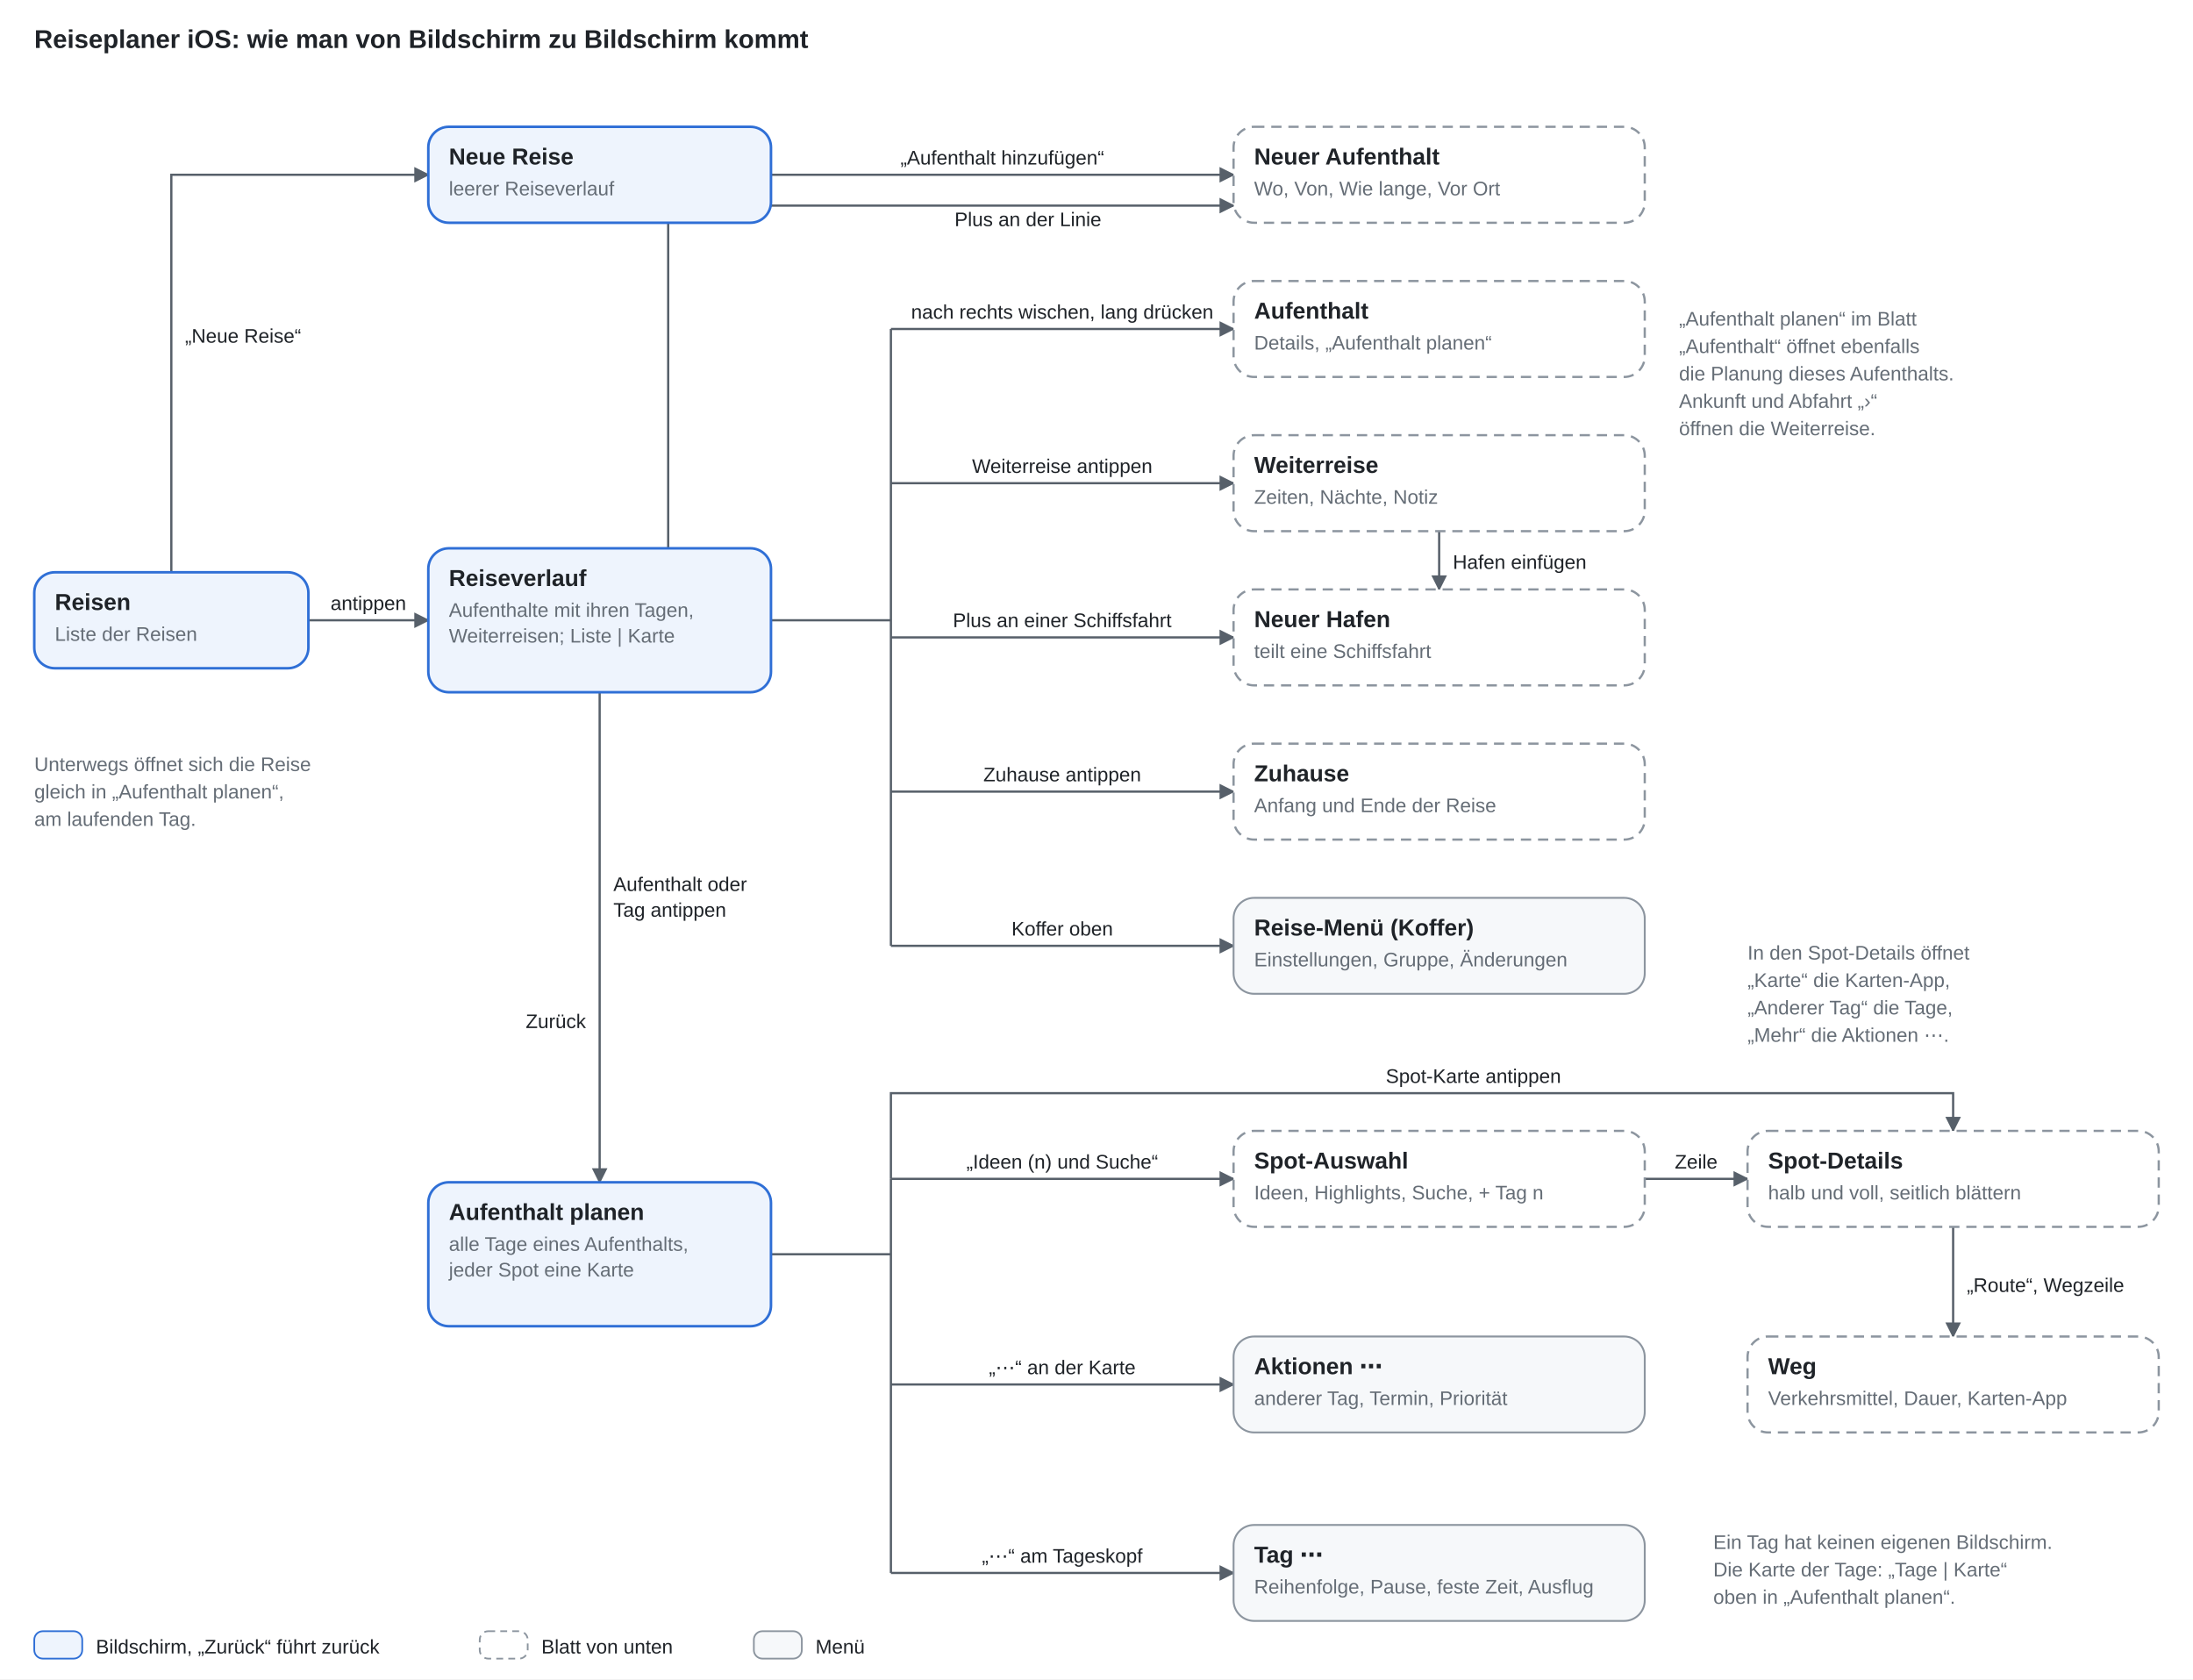
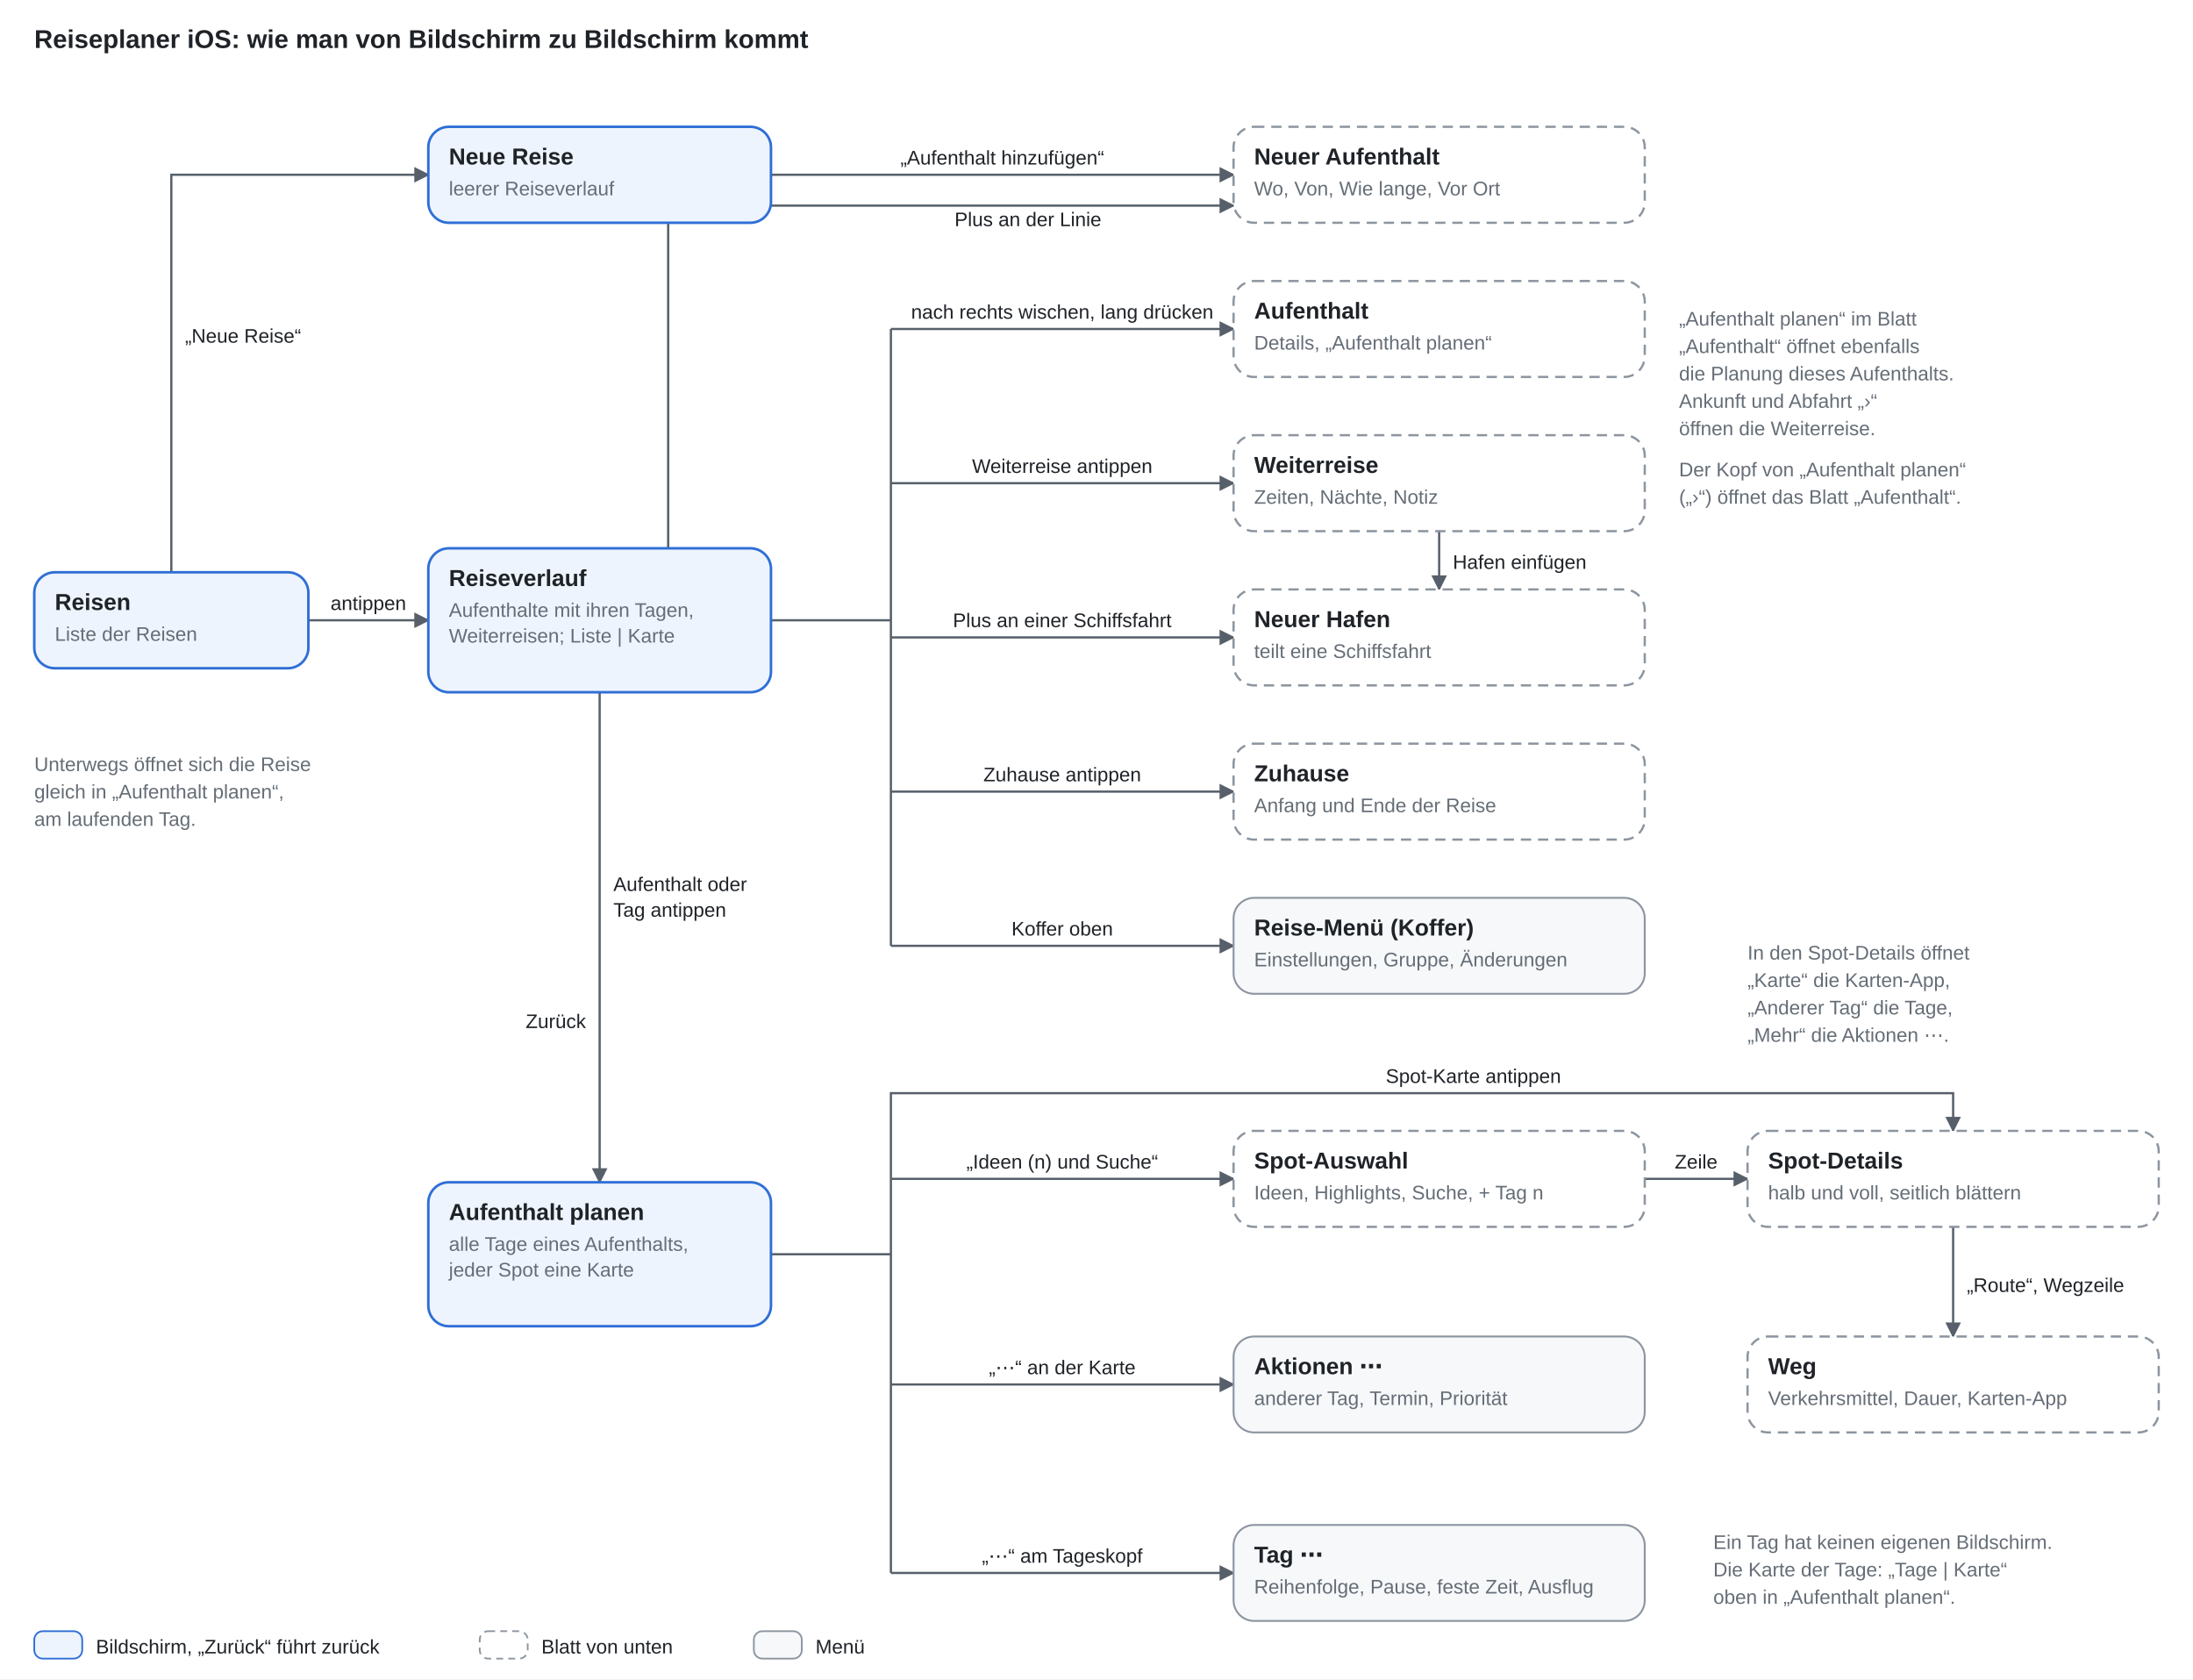
<svg xmlns="http://www.w3.org/2000/svg" width="1280" height="980" viewBox="0 0 1280 980" font-family="-apple-system, 'Helvetica Neue', Arial, sans-serif" font-size="13" role="img" aria-label="Navigation zwischen den Bildschirmen des Reiseplaners in der iOS-App">
  <defs>
    <marker id="a" viewBox="0 0 10 10" refX="9" refY="5" markerWidth="7" markerHeight="7" orient="auto-start-reverse">
      <path d="M0,0 L10,5 L0,10 z" fill="#57606a" />
    </marker>
  </defs>
  <rect width="100%" height="100%" fill="#ffffff" />
  <text x="20" y="28" font-size="15" font-weight="600" fill="#1f2328">Reiseplaner iOS: wie man von Bildschirm zu Bildschirm kommt</text>
  <path d="M180.0,362.0 L250.0,362.0" fill="none" stroke="#57606a" stroke-width="1.3" marker-end="url(#a)" />
  <text x="215.0" y="356.0" text-anchor="middle" font-size="11.5" fill="#1f2328">antippen</text>
  <path d="M100.0,334.0 L100.0,102.0 L250.0,102.0" fill="none" stroke="#57606a" stroke-width="1.3" marker-end="url(#a)" />
  <text x="108.0" y="200.0" text-anchor="start" font-size="11.5" fill="#1f2328">„Neue Reise“</text>
  <path d="M450.0,102.0 L720.0,102.0" fill="none" stroke="#57606a" stroke-width="1.3" marker-end="url(#a)" />
  <text x="585.0" y="96.0" text-anchor="middle" font-size="11.5" fill="#1f2328">„Aufenthalt hinzufügen“</text>
  <path d="M450.0,362.0 L520.0,362.0" fill="none" stroke="#57606a" stroke-width="1.3" />
  <path d="M520.0,192.0 L520.0,552.0" fill="none" stroke="#57606a" stroke-width="1.3" />
  <path d="M520.0,192.0 L720.0,192.0" fill="none" stroke="#57606a" stroke-width="1.3" marker-end="url(#a)" />
  <text x="620.0" y="186.0" text-anchor="middle" font-size="11.5" fill="#1f2328">nach rechts wischen, lang drücken</text>
  <path d="M520.0,282.0 L720.0,282.0" fill="none" stroke="#57606a" stroke-width="1.3" marker-end="url(#a)" />
  <text x="620.0" y="276.0" text-anchor="middle" font-size="11.5" fill="#1f2328">Weiterreise antippen</text>
  <path d="M520.0,372.0 L720.0,372.0" fill="none" stroke="#57606a" stroke-width="1.3" marker-end="url(#a)" />
  <text x="620.0" y="366.0" text-anchor="middle" font-size="11.5" fill="#1f2328">Plus an einer Schiffsfahrt</text>
  <path d="M520.0,462.0 L720.0,462.0" fill="none" stroke="#57606a" stroke-width="1.3" marker-end="url(#a)" />
  <text x="620.0" y="456.0" text-anchor="middle" font-size="11.5" fill="#1f2328">Zuhause antippen</text>
  <path d="M520.0,552.0 L720.0,552.0" fill="none" stroke="#57606a" stroke-width="1.3" marker-end="url(#a)" />
  <text x="620.0" y="546.0" text-anchor="middle" font-size="11.5" fill="#1f2328">Koffer oben</text>
  <path d="M390.0,320.0 L390.0,120.0 L720.0,120.0" fill="none" stroke="#57606a" stroke-width="1.3" marker-end="url(#a)" />
  <text x="600.0" y="132.0" text-anchor="middle" font-size="11.5" fill="#1f2328">Plus an der Linie</text>
  <path d="M840.0,310.0 L840.0,344.0" fill="none" stroke="#57606a" stroke-width="1.3" marker-end="url(#a)" />
  <text x="848.0" y="332.0" text-anchor="start" font-size="11.5" fill="#1f2328">Hafen einfügen</text>
  <path d="M350.0,404.0 L350.0,690.0" fill="none" stroke="#57606a" stroke-width="1.3" marker-end="url(#a)" />
  <text x="358.0" y="520.0" text-anchor="start" font-size="11.5" fill="#1f2328">Aufenthalt oder</text>
  <text x="358.0" y="535.0" text-anchor="start" font-size="11.5" fill="#1f2328">Tag antippen</text>
  <text x="342.0" y="600.0" text-anchor="end" font-size="11.5" fill="#1f2328">Zurück</text>
  <path d="M450.0,732.0 L520.0,732.0" fill="none" stroke="#57606a" stroke-width="1.3" />
  <path d="M520.0,688.0 L520.0,918.0" fill="none" stroke="#57606a" stroke-width="1.3" />
  <path d="M520.0,688.0 L720.0,688.0" fill="none" stroke="#57606a" stroke-width="1.3" marker-end="url(#a)" />
  <text x="620.0" y="682.0" text-anchor="middle" font-size="11.5" fill="#1f2328">„Ideen (n) und Suche“</text>
  <path d="M520.0,808.0 L720.0,808.0" fill="none" stroke="#57606a" stroke-width="1.3" marker-end="url(#a)" />
  <text x="620.0" y="802.0" text-anchor="middle" font-size="11.5" fill="#1f2328">„⋯“ an der Karte</text>
  <path d="M520.0,918.0 L720.0,918.0" fill="none" stroke="#57606a" stroke-width="1.3" marker-end="url(#a)" />
  <text x="620.0" y="912.0" text-anchor="middle" font-size="11.5" fill="#1f2328">„⋯“ am Tageskopf</text>
  <path d="M520.0,688.0 L520.0,638.0 L1140.0,638.0 L1140.0,660.0" fill="none" stroke="#57606a" stroke-width="1.3" marker-end="url(#a)" />
  <text x="860.0" y="632.0" text-anchor="middle" font-size="11.5" fill="#1f2328">Spot-Karte antippen</text>
  <path d="M960.0,688.0 L1020.0,688.0" fill="none" stroke="#57606a" stroke-width="1.3" marker-end="url(#a)" />
  <text x="990.0" y="682.0" text-anchor="middle" font-size="11.5" fill="#1f2328">Zeile</text>
  <path d="M1140.0,716.0 L1140.0,780.0" fill="none" stroke="#57606a" stroke-width="1.3" marker-end="url(#a)" />
  <text x="1148.0" y="754.0" text-anchor="start" font-size="11.5" fill="#1f2328">„Route“, Wegzeile</text>
  <rect x="20" y="334" width="160" height="56" rx="12" fill="#eef4fd" stroke="#2f6fd6" stroke-width="1.5" />
  <text x="32" y="356" font-size="13.5" font-weight="600" fill="#1f2328">Reisen</text>
  <text x="32" y="374" font-size="11.5" fill="#656d76">Liste der Reisen</text>
  <rect x="250" y="74" width="200" height="56" rx="12" fill="#eef4fd" stroke="#2f6fd6" stroke-width="1.5" />
  <text x="262" y="96" font-size="13.5" font-weight="600" fill="#1f2328">Neue Reise</text>
  <text x="262" y="114" font-size="11.5" fill="#656d76">leerer Reiseverlauf</text>
  <rect x="250" y="320" width="200" height="84" rx="12" fill="#eef4fd" stroke="#2f6fd6" stroke-width="1.5" />
  <text x="262" y="342" font-size="13.5" font-weight="600" fill="#1f2328">Reiseverlauf</text>
  <text x="262" y="360" font-size="11.5" fill="#656d76">Aufenthalte mit ihren Tagen,</text>
  <text x="262" y="375" font-size="11.5" fill="#656d76">Weiterreisen; Liste | Karte</text>
  <rect x="720" y="74" width="240" height="56" rx="12" fill="#ffffff" stroke="#8c959f" stroke-width="1.3" stroke-dasharray="6 4" />
  <text x="732" y="96" font-size="13.5" font-weight="600" fill="#1f2328">Neuer Aufenthalt</text>
  <text x="732" y="114" font-size="11.5" fill="#656d76">Wo, Von, Wie lange, Vor Ort</text>
  <rect x="720" y="164" width="240" height="56" rx="12" fill="#ffffff" stroke="#8c959f" stroke-width="1.3" stroke-dasharray="6 4" />
  <text x="732" y="186" font-size="13.5" font-weight="600" fill="#1f2328">Aufenthalt</text>
  <text x="732" y="204" font-size="11.5" fill="#656d76">Details, „Aufenthalt planen“</text>
  <rect x="720" y="254" width="240" height="56" rx="12" fill="#ffffff" stroke="#8c959f" stroke-width="1.3" stroke-dasharray="6 4" />
  <text x="732" y="276" font-size="13.5" font-weight="600" fill="#1f2328">Weiterreise</text>
  <text x="732" y="294" font-size="11.5" fill="#656d76">Zeiten, Nächte, Notiz</text>
  <rect x="720" y="344" width="240" height="56" rx="12" fill="#ffffff" stroke="#8c959f" stroke-width="1.3" stroke-dasharray="6 4" />
  <text x="732" y="366" font-size="13.5" font-weight="600" fill="#1f2328">Neuer Hafen</text>
  <text x="732" y="384" font-size="11.5" fill="#656d76">teilt eine Schiffsfahrt</text>
  <rect x="720" y="434" width="240" height="56" rx="12" fill="#ffffff" stroke="#8c959f" stroke-width="1.3" stroke-dasharray="6 4" />
  <text x="732" y="456" font-size="13.5" font-weight="600" fill="#1f2328">Zuhause</text>
  <text x="732" y="474" font-size="11.5" fill="#656d76">Anfang und Ende der Reise</text>
  <rect x="720" y="524" width="240" height="56" rx="12" fill="#f6f8fa" stroke="#8c959f" stroke-width="1.1" />
  <text x="732" y="546" font-size="13.5" font-weight="600" fill="#1f2328">Reise-Menü (Koffer)</text>
  <text x="732" y="564" font-size="11.5" fill="#656d76">Einstellungen, Gruppe, Änderungen</text>
  <rect x="250" y="690" width="200" height="84" rx="12" fill="#eef4fd" stroke="#2f6fd6" stroke-width="1.5" />
  <text x="262" y="712" font-size="13.5" font-weight="600" fill="#1f2328">Aufenthalt planen</text>
  <text x="262" y="730" font-size="11.5" fill="#656d76">alle Tage eines Aufenthalts,</text>
  <text x="262" y="745" font-size="11.5" fill="#656d76">jeder Spot eine Karte</text>
  <rect x="720" y="660" width="240" height="56" rx="12" fill="#ffffff" stroke="#8c959f" stroke-width="1.3" stroke-dasharray="6 4" />
  <text x="732" y="682" font-size="13.5" font-weight="600" fill="#1f2328">Spot-Auswahl</text>
  <text x="732" y="700" font-size="11.5" fill="#656d76">Ideen, Highlights, Suche, + Tag n</text>
  <rect x="1020" y="660" width="240" height="56" rx="12" fill="#ffffff" stroke="#8c959f" stroke-width="1.3" stroke-dasharray="6 4" />
  <text x="1032" y="682" font-size="13.5" font-weight="600" fill="#1f2328">Spot-Details</text>
  <text x="1032" y="700" font-size="11.5" fill="#656d76">halb und voll, seitlich blättern</text>
  <rect x="1020" y="780" width="240" height="56" rx="12" fill="#ffffff" stroke="#8c959f" stroke-width="1.3" stroke-dasharray="6 4" />
  <text x="1032" y="802" font-size="13.5" font-weight="600" fill="#1f2328">Weg</text>
  <text x="1032" y="820" font-size="11.5" fill="#656d76">Verkehrsmittel, Dauer, Karten-App</text>
  <rect x="720" y="780" width="240" height="56" rx="12" fill="#f6f8fa" stroke="#8c959f" stroke-width="1.1" />
  <text x="732" y="802" font-size="13.5" font-weight="600" fill="#1f2328">Aktionen ⋯</text>
  <text x="732" y="820" font-size="11.5" fill="#656d76">anderer Tag, Termin, Priorität</text>
  <rect x="720" y="890" width="240" height="56" rx="12" fill="#f6f8fa" stroke="#8c959f" stroke-width="1.1" />
  <text x="732" y="912" font-size="13.5" font-weight="600" fill="#1f2328">Tag ⋯</text>
  <text x="732" y="930" font-size="11.5" fill="#656d76">Reihenfolge, Pause, feste Zeit, Ausflug</text>
  <text x="1000" y="904" font-size="11.5" fill="#656d76">Ein Tag hat keinen eigenen Bildschirm.</text>
  <text x="1000" y="920" font-size="11.5" fill="#656d76">Die Karte der Tage: „Tage | Karte“</text>
  <text x="1000" y="936" font-size="11.5" fill="#656d76">oben in „Aufenthalt planen“.</text>
  <text x="20" y="450" font-size="11.5" fill="#656d76">Unterwegs öffnet sich die Reise</text>
  <text x="20" y="466" font-size="11.5" fill="#656d76">gleich in „Aufenthalt planen“,</text>
  <text x="20" y="482" font-size="11.5" fill="#656d76">am laufenden Tag.</text>
  <text x="980" y="190" font-size="11.5" fill="#656d76">„Aufenthalt planen“ im Blatt</text>
  <text x="980" y="206" font-size="11.5" fill="#656d76">„Aufenthalt“ öffnet ebenfalls</text>
  <text x="980" y="222" font-size="11.5" fill="#656d76">die Planung dieses Aufenthalts.</text>
  <text x="980" y="238" font-size="11.5" fill="#656d76">Ankunft und Abfahrt „›“</text>
  <text x="980" y="254" font-size="11.5" fill="#656d76">öffnen die Weiterreise.</text>
+   <text x="980" y="278" font-size="11.5" fill="#656d76">Der Kopf von „Aufenthalt planen“</text>
+   <text x="980" y="294" font-size="11.5" fill="#656d76">(„›“) öffnet das Blatt „Aufenthalt“.</text>
  <text x="1020" y="560" font-size="11.5" fill="#656d76">In den Spot-Details öffnet</text>
  <text x="1020" y="576" font-size="11.5" fill="#656d76">„Karte“ die Karten-App,</text>
  <text x="1020" y="592" font-size="11.5" fill="#656d76">„Anderer Tag“ die Tage,</text>
  <text x="1020" y="608" font-size="11.5" fill="#656d76">„Mehr“ die Aktionen ⋯.</text>
  <rect x="20" y="952" width="28" height="16" rx="5" fill="#eef4fd" stroke="#2f6fd6" />
  <text x="56" y="965" font-size="11.5" fill="#1f2328">Bildschirm, „Zurück“ führt zurück</text>
  <rect x="280" y="952" width="28" height="16" rx="5" fill="#fff" stroke="#8c959f" stroke-dasharray="4 3" />
  <text x="316" y="965" font-size="11.5" fill="#1f2328">Blatt von unten</text>
  <rect x="440" y="952" width="28" height="16" rx="5" fill="#f6f8fa" stroke="#8c959f" />
  <text x="476" y="965" font-size="11.5" fill="#1f2328">Menü</text>
</svg>
